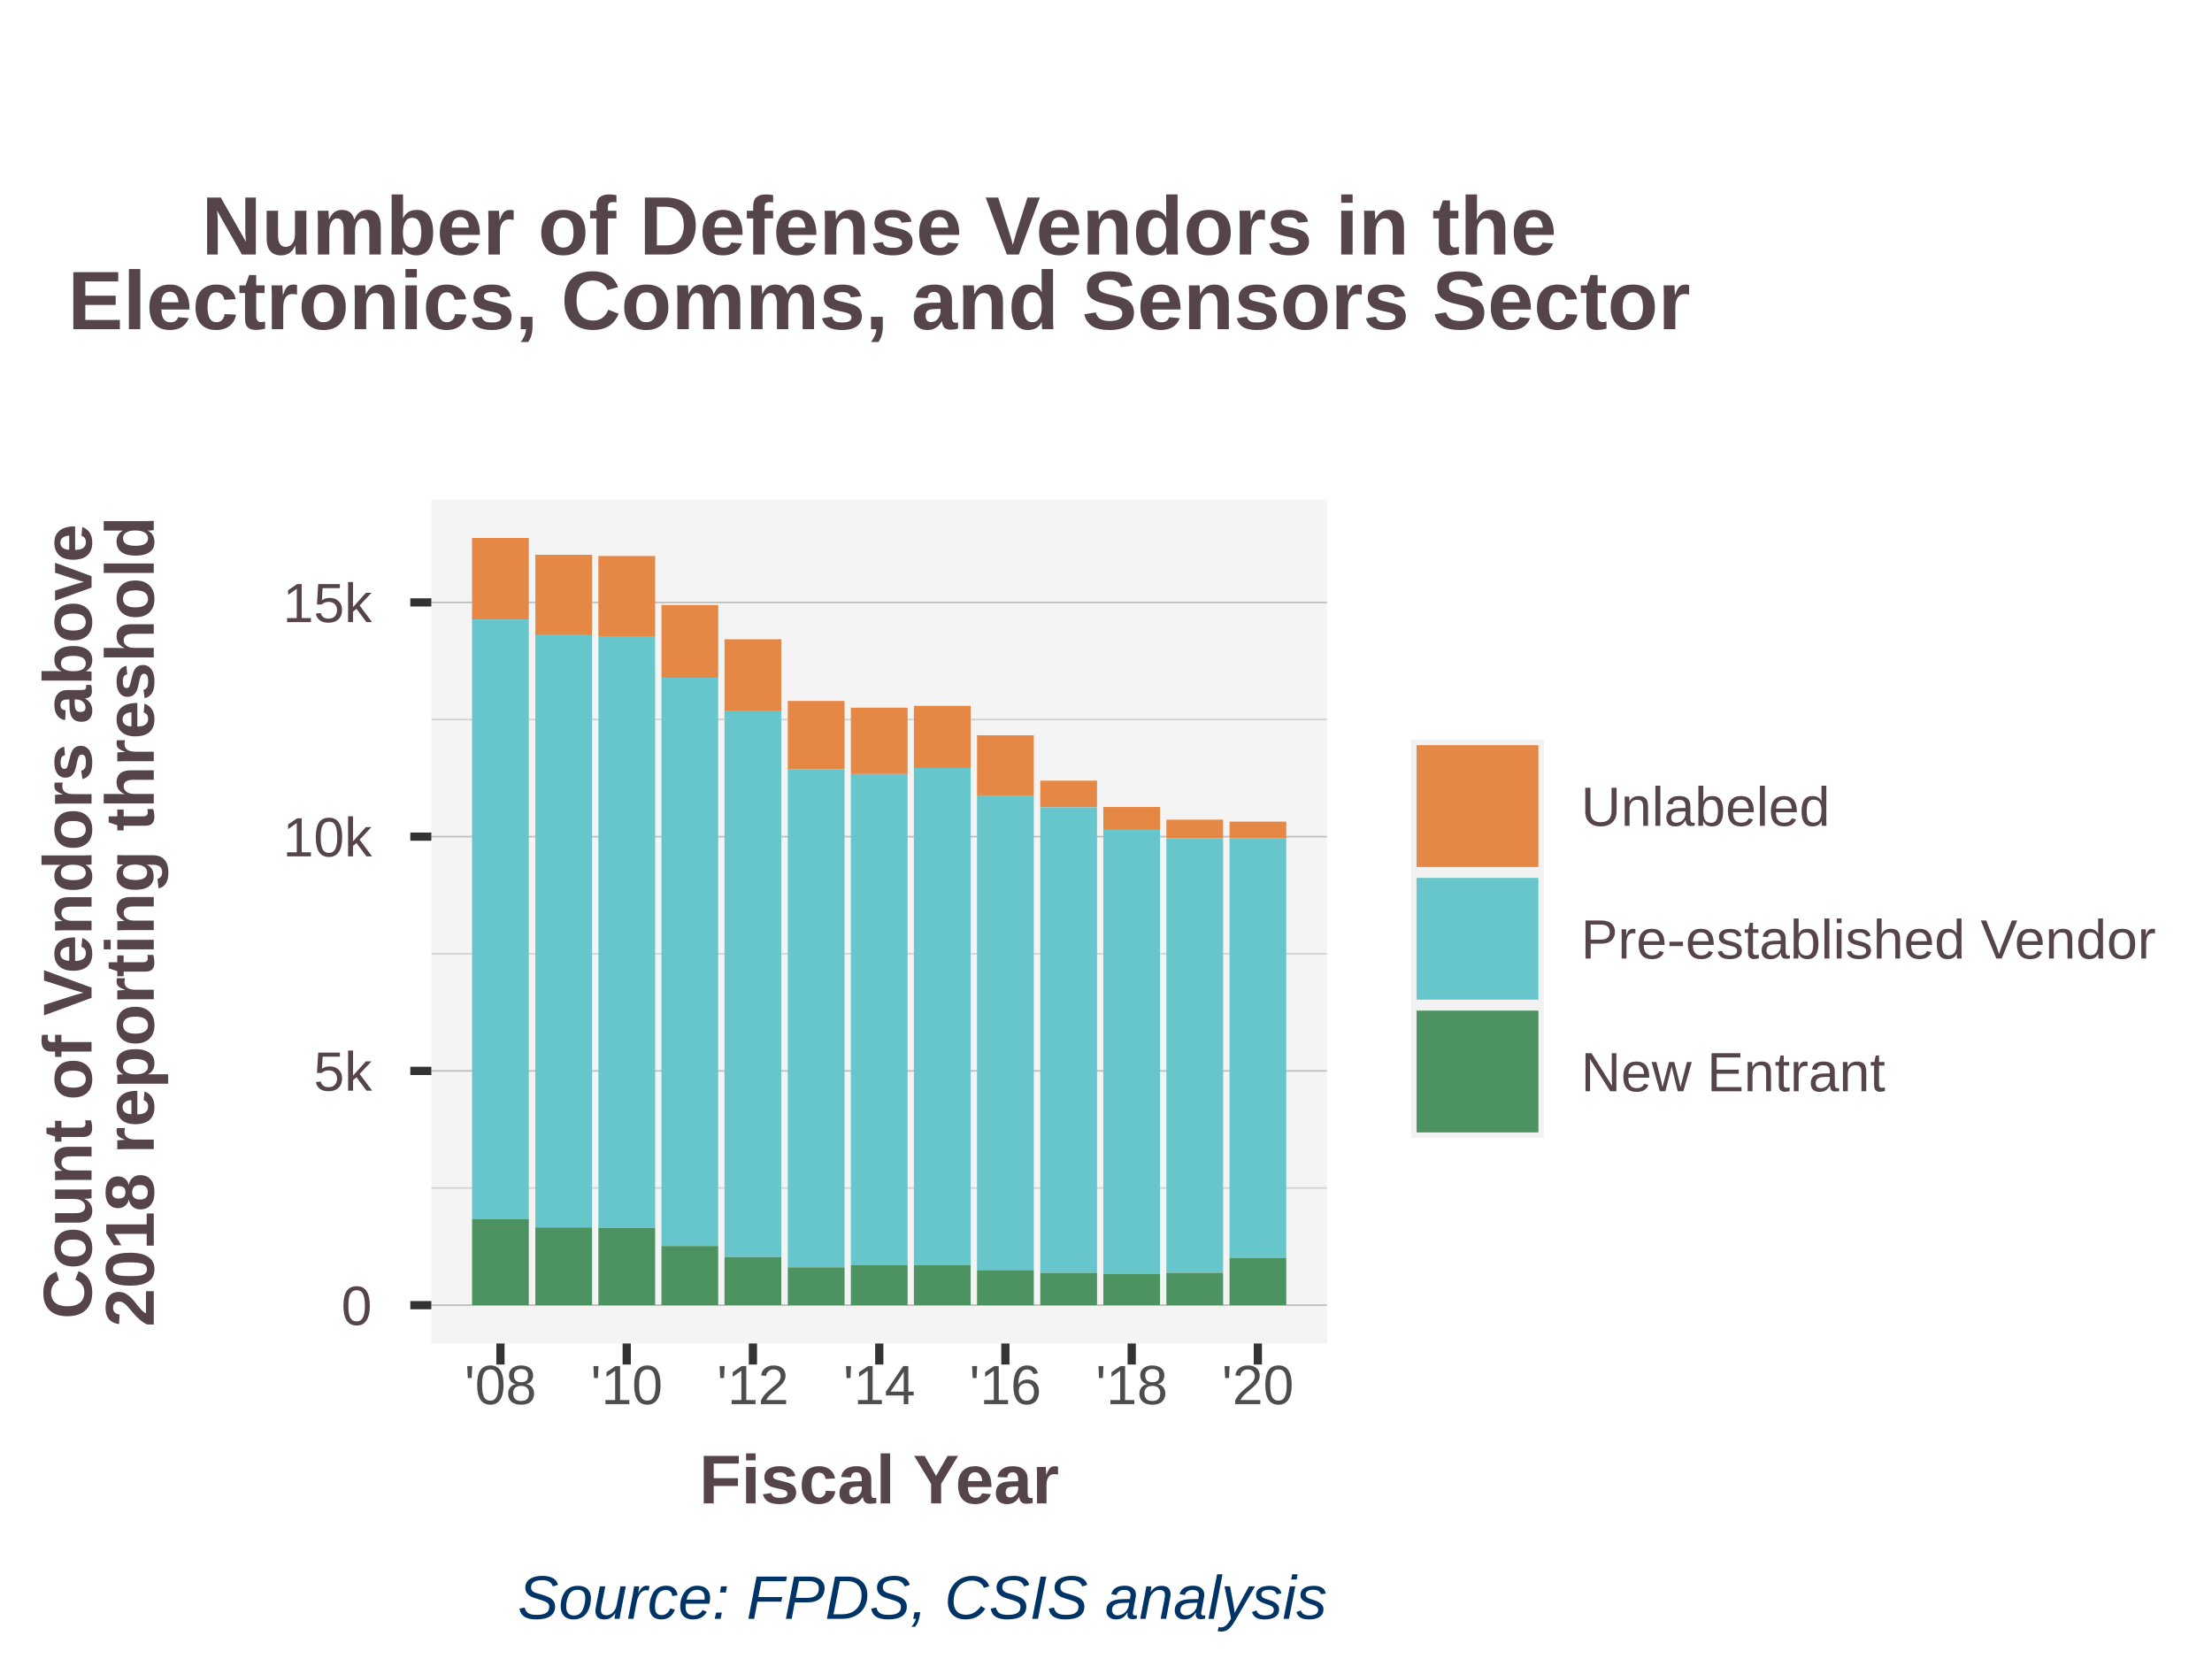
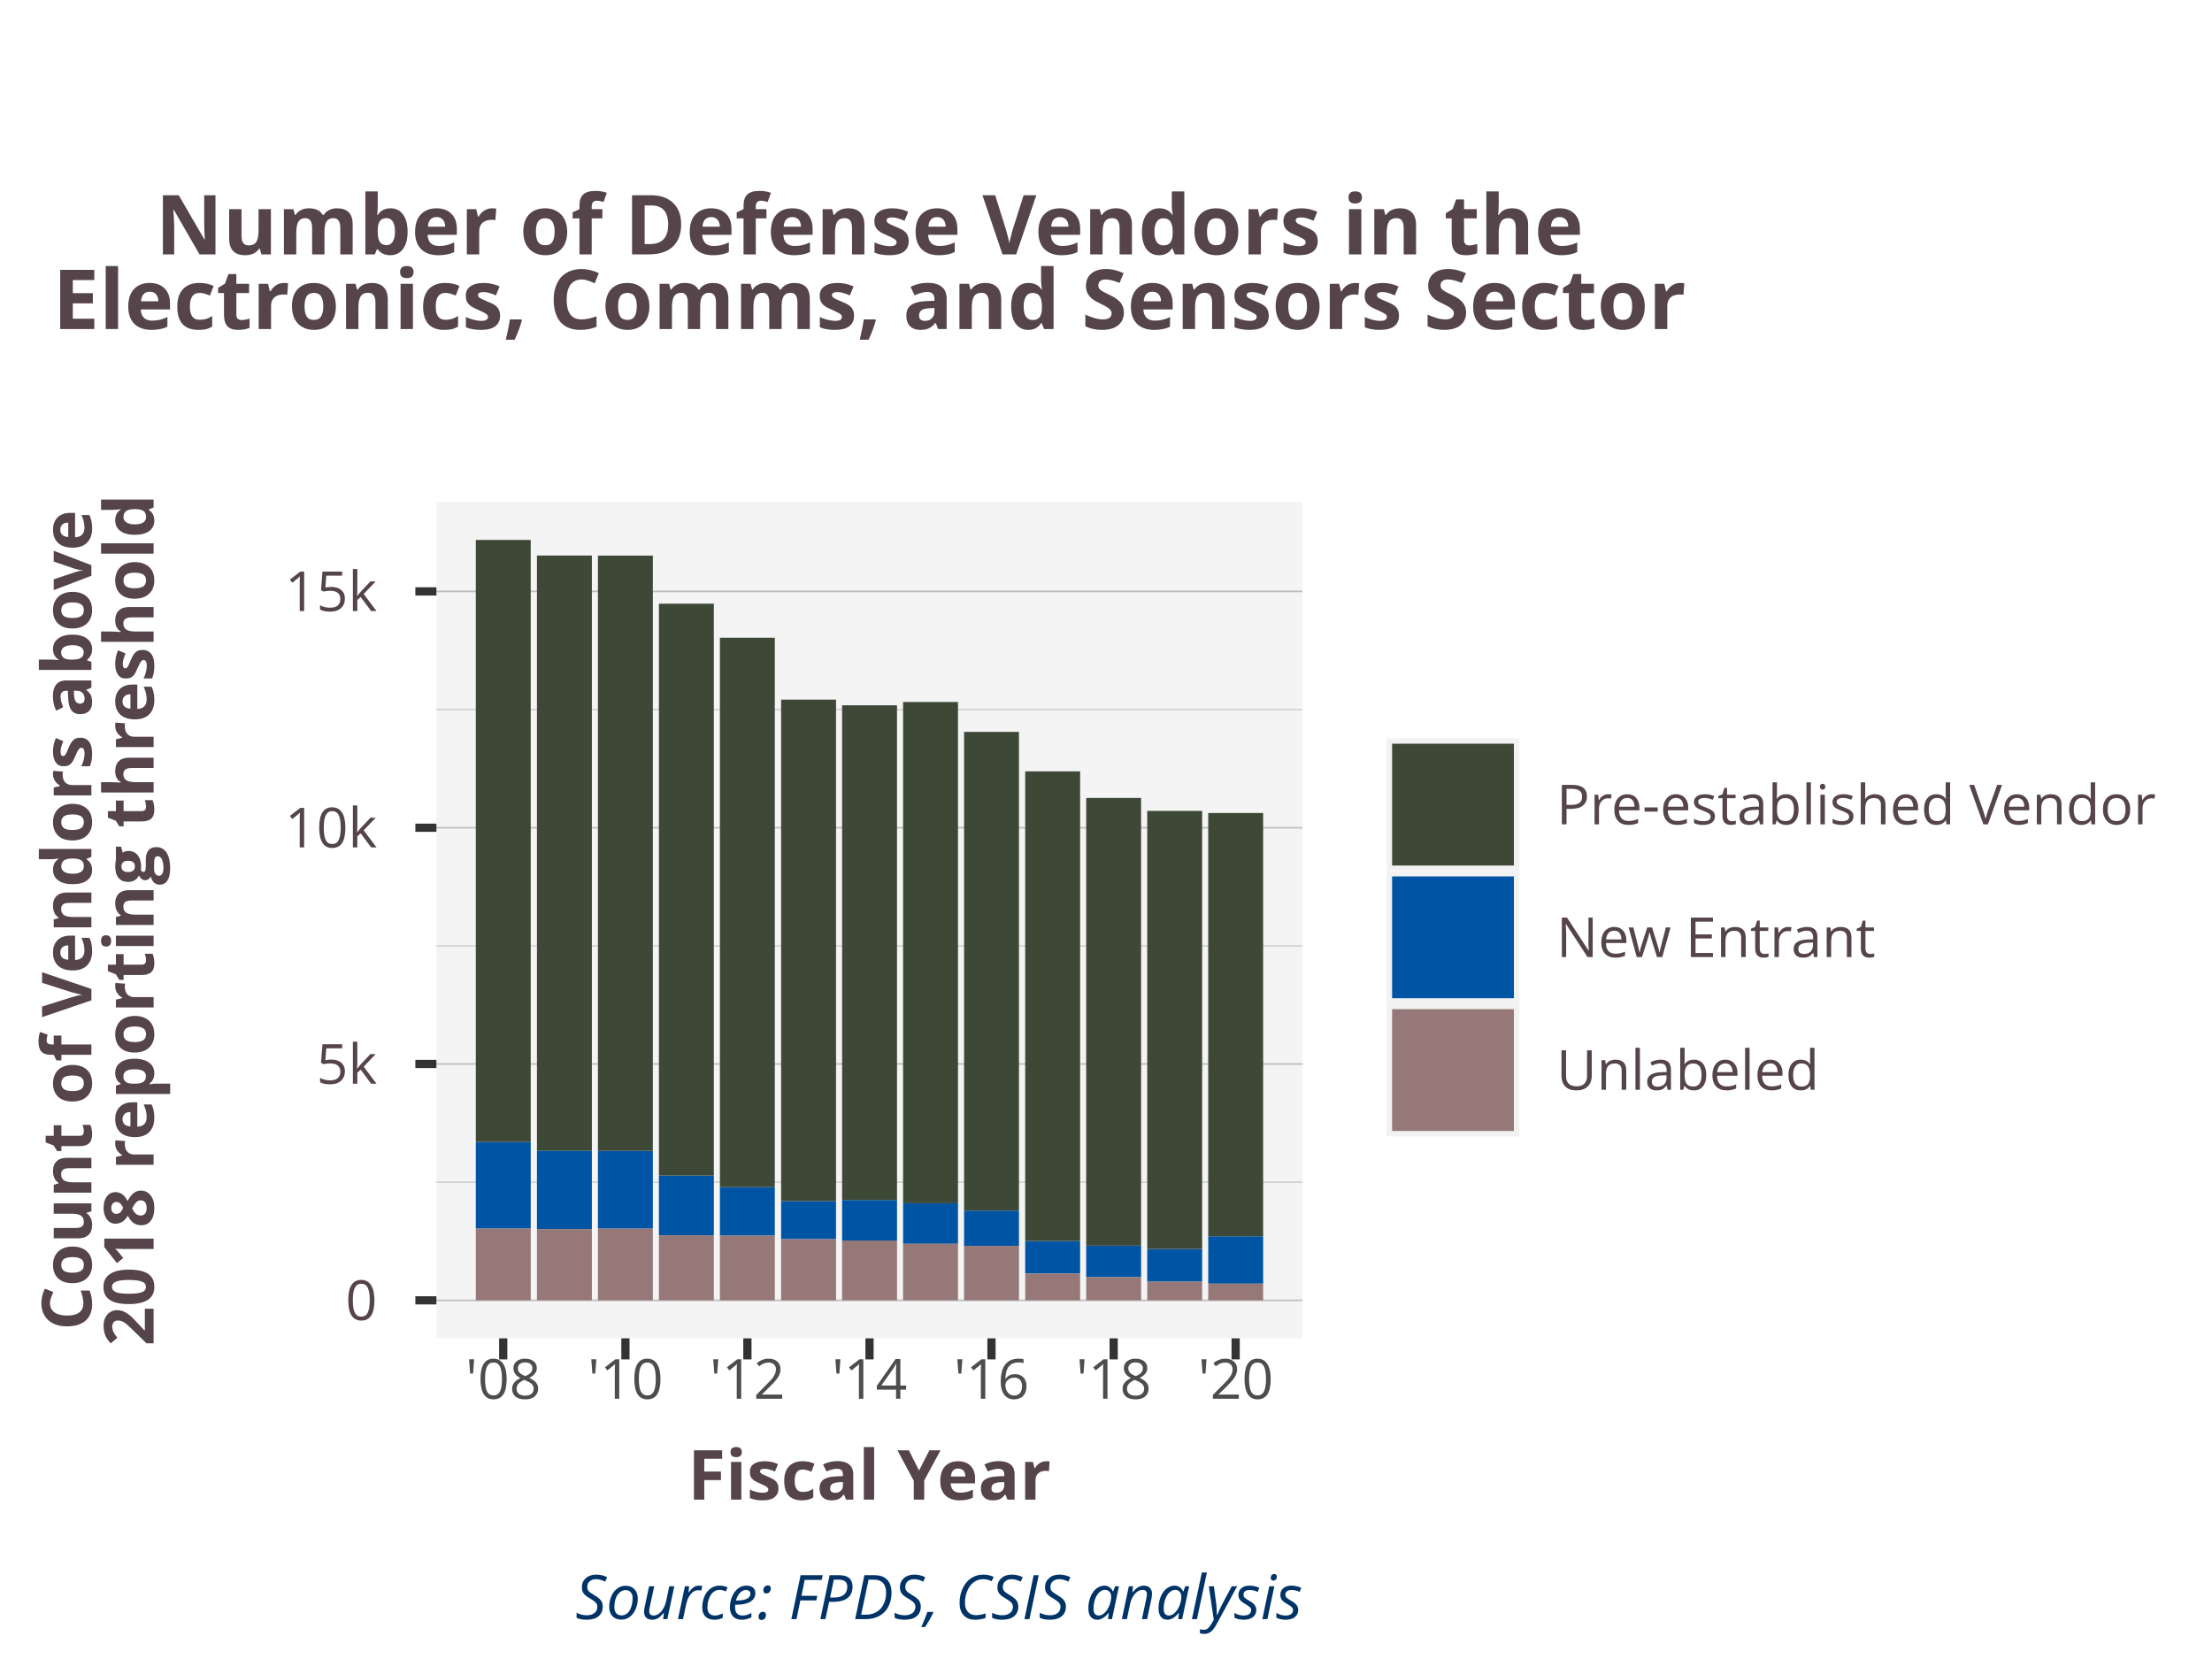
<svg xmlns="http://www.w3.org/2000/svg" class="svglite" width="288.00pt" height="216.00pt" viewBox="0 0 288.00 216.00">
  <defs>
    <style type="text/css">
    .svglite line, .svglite polyline, .svglite polygon, .svglite path, .svglite rect, .svglite circle {
      fill: none;
      stroke: #000000;
      stroke-linecap: round;
      stroke-linejoin: round;
      stroke-miterlimit: 10.00;
    }
    .svglite text {
      white-space: pre;
    }
  </style>
  </defs>
  <rect width="100%" height="100%" style="stroke: none; fill: #FFFFFF;" />
  <defs>
    <clipPath id="cpMC4wMHwyODguMDB8MC4wMHwyMTYuMDA=">
      <rect x="0.00" y="0.00" width="288.00" height="216.00" />
    </clipPath>
  </defs>
  <g clip-path="url(#cpMC4wMHwyODguMDB8MC4wMHwyMTYuMDA=)">
    <rect x="0.00" y="0.00" width="288.00" height="216.00" style="stroke-width: 1.07; stroke: #FFFFFF; fill: #FFFFFF;" />
  </g>
  <defs>
-     <clipPath id="cpNTYuMTZ8MTcyLjc3fDY1LjA1fDE3NC45Mg==">
-       <rect x="56.16" y="65.05" width="116.61" height="109.87" />
+     <clipPath id="cpNTYuODJ8MTY5LjU4fDY1LjM1fDE3NC4yNQ==">
+       <rect x="56.82" y="65.35" width="112.76" height="108.90" />
    </clipPath>
  </defs>
-   <g clip-path="url(#cpNTYuMTZ8MTcyLjc3fDY1LjA1fDE3NC45Mg==)">
-     <rect x="56.16" y="65.05" width="116.61" height="109.87" style="stroke-width: 1.07; stroke: none; fill: #F4F4F4;" />
-     <polyline points="56.16,154.68 172.77,154.68 " style="stroke-width: 0.21; stroke: #D3D3D3; stroke-linecap: butt;" />
-     <polyline points="56.16,124.18 172.77,124.18 " style="stroke-width: 0.21; stroke: #D3D3D3; stroke-linecap: butt;" />
-     <polyline points="56.16,93.68 172.77,93.68 " style="stroke-width: 0.21; stroke: #D3D3D3; stroke-linecap: butt;" />
-     <polyline points="56.16,169.93 172.77,169.93 " style="stroke-width: 0.21; stroke: #BEBEBE; stroke-linecap: butt;" />
-     <polyline points="56.16,139.43 172.77,139.43 " style="stroke-width: 0.21; stroke: #BEBEBE; stroke-linecap: butt;" />
-     <polyline points="56.16,108.93 172.77,108.93 " style="stroke-width: 0.21; stroke: #BEBEBE; stroke-linecap: butt;" />
-     <polyline points="56.16,78.43 172.77,78.43 " style="stroke-width: 0.21; stroke: #BEBEBE; stroke-linecap: butt;" />
-     <rect x="61.46" y="70.04" width="7.39" height="10.60" style="stroke-width: 1.07; stroke: none; stroke-linecap: square; stroke-linejoin: miter; fill: #E58846;" />
-     <rect x="69.70" y="72.23" width="7.39" height="10.47" style="stroke-width: 1.07; stroke: none; stroke-linecap: square; stroke-linejoin: miter; fill: #E58846;" />
-     <rect x="77.91" y="72.39" width="7.39" height="10.44" style="stroke-width: 1.07; stroke: none; stroke-linecap: square; stroke-linejoin: miter; fill: #E58846;" />
-     <rect x="86.12" y="78.77" width="7.39" height="9.47" style="stroke-width: 1.07; stroke: none; stroke-linecap: square; stroke-linejoin: miter; fill: #E58846;" />
-     <rect x="94.33" y="83.23" width="7.39" height="9.37" style="stroke-width: 1.07; stroke: none; stroke-linecap: square; stroke-linejoin: miter; fill: #E58846;" />
-     <rect x="102.57" y="91.26" width="7.39" height="8.88" style="stroke-width: 1.07; stroke: none; stroke-linecap: square; stroke-linejoin: miter; fill: #E58846;" />
-     <rect x="110.78" y="92.14" width="7.39" height="8.64" style="stroke-width: 1.07; stroke: none; stroke-linecap: square; stroke-linejoin: miter; fill: #E58846;" />
-     <rect x="118.99" y="91.90" width="7.39" height="8.09" style="stroke-width: 1.07; stroke: none; stroke-linecap: square; stroke-linejoin: miter; fill: #E58846;" />
-     <rect x="127.21" y="95.73" width="7.39" height="7.83" style="stroke-width: 1.07; stroke: none; stroke-linecap: square; stroke-linejoin: miter; fill: #E58846;" />
-     <rect x="135.44" y="101.64" width="7.39" height="3.46" style="stroke-width: 1.07; stroke: none; stroke-linecap: square; stroke-linejoin: miter; fill: #E58846;" />
-     <rect x="143.65" y="105.07" width="7.39" height="2.98" style="stroke-width: 1.07; stroke: none; stroke-linecap: square; stroke-linejoin: miter; fill: #E58846;" />
-     <rect x="151.86" y="106.72" width="7.39" height="2.41" style="stroke-width: 1.07; stroke: none; stroke-linecap: square; stroke-linejoin: miter; fill: #E58846;" />
-     <rect x="160.08" y="106.97" width="7.39" height="2.15" style="stroke-width: 1.07; stroke: none; stroke-linecap: square; stroke-linejoin: miter; fill: #E58846;" />
-     <rect x="61.46" y="80.65" width="7.39" height="78.09" style="stroke-width: 1.07; stroke: none; stroke-linecap: square; stroke-linejoin: miter; fill: #66C6CB;" />
-     <rect x="69.70" y="82.70" width="7.39" height="77.10" style="stroke-width: 1.07; stroke: none; stroke-linecap: square; stroke-linejoin: miter; fill: #66C6CB;" />
-     <rect x="77.91" y="82.83" width="7.39" height="77.05" style="stroke-width: 1.07; stroke: none; stroke-linecap: square; stroke-linejoin: miter; fill: #66C6CB;" />
-     <rect x="86.12" y="88.25" width="7.39" height="73.98" style="stroke-width: 1.07; stroke: none; stroke-linecap: square; stroke-linejoin: miter; fill: #66C6CB;" />
-     <rect x="94.33" y="92.60" width="7.39" height="71.06" style="stroke-width: 1.07; stroke: none; stroke-linecap: square; stroke-linejoin: miter; fill: #66C6CB;" />
-     <rect x="102.57" y="100.14" width="7.39" height="64.87" style="stroke-width: 1.07; stroke: none; stroke-linecap: square; stroke-linejoin: miter; fill: #66C6CB;" />
-     <rect x="110.78" y="100.78" width="7.39" height="63.92" style="stroke-width: 1.07; stroke: none; stroke-linecap: square; stroke-linejoin: miter; fill: #66C6CB;" />
-     <rect x="118.99" y="99.98" width="7.39" height="64.74" style="stroke-width: 1.07; stroke: none; stroke-linecap: square; stroke-linejoin: miter; fill: #66C6CB;" />
-     <rect x="127.21" y="103.56" width="7.39" height="61.81" style="stroke-width: 1.07; stroke: none; stroke-linecap: square; stroke-linejoin: miter; fill: #66C6CB;" />
-     <rect x="135.44" y="105.11" width="7.39" height="60.62" style="stroke-width: 1.07; stroke: none; stroke-linecap: square; stroke-linejoin: miter; fill: #66C6CB;" />
-     <rect x="143.65" y="108.05" width="7.39" height="57.80" style="stroke-width: 1.07; stroke: none; stroke-linecap: square; stroke-linejoin: miter; fill: #66C6CB;" />
-     <rect x="151.86" y="109.13" width="7.39" height="56.57" style="stroke-width: 1.07; stroke: none; stroke-linecap: square; stroke-linejoin: miter; fill: #66C6CB;" />
-     <rect x="160.08" y="109.12" width="7.39" height="54.69" style="stroke-width: 1.07; stroke: none; stroke-linecap: square; stroke-linejoin: miter; fill: #66C6CB;" />
-     <rect x="61.46" y="158.74" width="7.39" height="11.19" style="stroke-width: 1.07; stroke: none; stroke-linecap: square; stroke-linejoin: miter; fill: #4C9361;" />
-     <rect x="69.70" y="159.81" width="7.39" height="10.12" style="stroke-width: 1.07; stroke: none; stroke-linecap: square; stroke-linejoin: miter; fill: #4C9361;" />
-     <rect x="77.91" y="159.88" width="7.39" height="10.05" style="stroke-width: 1.07; stroke: none; stroke-linecap: square; stroke-linejoin: miter; fill: #4C9361;" />
-     <rect x="86.12" y="162.23" width="7.39" height="7.70" style="stroke-width: 1.07; stroke: none; stroke-linecap: square; stroke-linejoin: miter; fill: #4C9361;" />
-     <rect x="94.33" y="163.66" width="7.39" height="6.26" style="stroke-width: 1.07; stroke: none; stroke-linecap: square; stroke-linejoin: miter; fill: #4C9361;" />
-     <rect x="102.57" y="165.01" width="7.39" height="4.92" style="stroke-width: 1.07; stroke: none; stroke-linecap: square; stroke-linejoin: miter; fill: #4C9361;" />
-     <rect x="110.78" y="164.70" width="7.39" height="5.23" style="stroke-width: 1.07; stroke: none; stroke-linecap: square; stroke-linejoin: miter; fill: #4C9361;" />
-     <rect x="118.99" y="164.72" width="7.39" height="5.20" style="stroke-width: 1.07; stroke: none; stroke-linecap: square; stroke-linejoin: miter; fill: #4C9361;" />
-     <rect x="127.21" y="165.37" width="7.39" height="4.56" style="stroke-width: 1.07; stroke: none; stroke-linecap: square; stroke-linejoin: miter; fill: #4C9361;" />
-     <rect x="135.44" y="165.73" width="7.39" height="4.20" style="stroke-width: 1.07; stroke: none; stroke-linecap: square; stroke-linejoin: miter; fill: #4C9361;" />
-     <rect x="143.65" y="165.85" width="7.39" height="4.07" style="stroke-width: 1.07; stroke: none; stroke-linecap: square; stroke-linejoin: miter; fill: #4C9361;" />
-     <rect x="151.86" y="165.71" width="7.39" height="4.22" style="stroke-width: 1.07; stroke: none; stroke-linecap: square; stroke-linejoin: miter; fill: #4C9361;" />
-     <rect x="160.08" y="163.81" width="7.39" height="6.12" style="stroke-width: 1.07; stroke: none; stroke-linecap: square; stroke-linejoin: miter; fill: #4C9361;" />
+   <g clip-path="url(#cpNTYuODJ8MTY5LjU4fDY1LjM1fDE3NC4yNQ==)">
+     <rect x="56.82" y="65.35" width="112.76" height="108.90" style="stroke-width: 1.07; stroke: none; fill: #F4F4F4;" />
+     <polyline points="56.82,153.92 169.58,153.92 " style="stroke-width: 0.21; stroke: #D3D3D3; stroke-linecap: butt;" />
+     <polyline points="56.82,123.15 169.58,123.15 " style="stroke-width: 0.21; stroke: #D3D3D3; stroke-linecap: butt;" />
+     <polyline points="56.82,92.38 169.58,92.38 " style="stroke-width: 0.21; stroke: #D3D3D3; stroke-linecap: butt;" />
+     <polyline points="56.82,169.30 169.58,169.30 " style="stroke-width: 0.21; stroke: #BEBEBE; stroke-linecap: butt;" />
+     <polyline points="56.82,138.53 169.58,138.53 " style="stroke-width: 0.21; stroke: #BEBEBE; stroke-linecap: butt;" />
+     <polyline points="56.82,107.77 169.58,107.77 " style="stroke-width: 0.21; stroke: #BEBEBE; stroke-linecap: butt;" />
+     <polyline points="56.82,77.00 169.58,77.00 " style="stroke-width: 0.21; stroke: #BEBEBE; stroke-linecap: butt;" />
+     <rect x="61.95" y="148.68" width="7.15" height="11.28" style="stroke-width: 1.07; stroke: none; stroke-linecap: square; stroke-linejoin: miter; fill: #0054A4;" />
+     <rect x="69.91" y="149.81" width="7.15" height="10.22" style="stroke-width: 1.07; stroke: none; stroke-linecap: square; stroke-linejoin: miter; fill: #0054A4;" />
+     <rect x="77.85" y="149.84" width="7.15" height="10.13" style="stroke-width: 1.07; stroke: none; stroke-linecap: square; stroke-linejoin: miter; fill: #0054A4;" />
+     <rect x="85.79" y="153.06" width="7.15" height="7.77" style="stroke-width: 1.07; stroke: none; stroke-linecap: square; stroke-linejoin: miter; fill: #0054A4;" />
+     <rect x="93.73" y="154.56" width="7.15" height="6.32" style="stroke-width: 1.07; stroke: none; stroke-linecap: square; stroke-linejoin: miter; fill: #0054A4;" />
+     <rect x="101.70" y="156.39" width="7.15" height="4.95" style="stroke-width: 1.07; stroke: none; stroke-linecap: square; stroke-linejoin: miter; fill: #0054A4;" />
+     <rect x="109.64" y="156.24" width="7.15" height="5.27" style="stroke-width: 1.07; stroke: none; stroke-linecap: square; stroke-linejoin: miter; fill: #0054A4;" />
+     <rect x="117.58" y="156.66" width="7.15" height="5.28" style="stroke-width: 1.07; stroke: none; stroke-linecap: square; stroke-linejoin: miter; fill: #0054A4;" />
+     <rect x="125.52" y="157.62" width="7.15" height="4.60" style="stroke-width: 1.07; stroke: none; stroke-linecap: square; stroke-linejoin: miter; fill: #0054A4;" />
+     <rect x="133.48" y="161.58" width="7.15" height="4.23" style="stroke-width: 1.07; stroke: none; stroke-linecap: square; stroke-linejoin: miter; fill: #0054A4;" />
+     <rect x="141.42" y="162.18" width="7.15" height="4.11" style="stroke-width: 1.07; stroke: none; stroke-linecap: square; stroke-linejoin: miter; fill: #0054A4;" />
+     <rect x="149.37" y="162.61" width="7.15" height="4.26" style="stroke-width: 1.07; stroke: none; stroke-linecap: square; stroke-linejoin: miter; fill: #0054A4;" />
+     <rect x="157.31" y="160.96" width="7.15" height="6.17" style="stroke-width: 1.07; stroke: none; stroke-linecap: square; stroke-linejoin: miter; fill: #0054A4;" />
+     <rect x="61.95" y="70.30" width="7.15" height="78.38" style="stroke-width: 1.07; stroke: none; stroke-linecap: square; stroke-linejoin: miter; fill: #3D4936;" />
+     <rect x="69.91" y="72.33" width="7.15" height="77.49" style="stroke-width: 1.07; stroke: none; stroke-linecap: square; stroke-linejoin: miter; fill: #3D4936;" />
+     <rect x="77.85" y="72.34" width="7.15" height="77.50" style="stroke-width: 1.07; stroke: none; stroke-linecap: square; stroke-linejoin: miter; fill: #3D4936;" />
+     <rect x="85.79" y="78.60" width="7.15" height="74.46" style="stroke-width: 1.07; stroke: none; stroke-linecap: square; stroke-linejoin: miter; fill: #3D4936;" />
+     <rect x="93.73" y="83.03" width="7.15" height="71.53" style="stroke-width: 1.07; stroke: none; stroke-linecap: square; stroke-linejoin: miter; fill: #3D4936;" />
+     <rect x="101.70" y="91.09" width="7.15" height="65.30" style="stroke-width: 1.07; stroke: none; stroke-linecap: square; stroke-linejoin: miter; fill: #3D4936;" />
+     <rect x="109.64" y="91.83" width="7.15" height="64.41" style="stroke-width: 1.07; stroke: none; stroke-linecap: square; stroke-linejoin: miter; fill: #3D4936;" />
+     <rect x="117.58" y="91.40" width="7.15" height="65.26" style="stroke-width: 1.07; stroke: none; stroke-linecap: square; stroke-linejoin: miter; fill: #3D4936;" />
+     <rect x="125.52" y="95.29" width="7.15" height="62.32" style="stroke-width: 1.07; stroke: none; stroke-linecap: square; stroke-linejoin: miter; fill: #3D4936;" />
+     <rect x="133.48" y="100.43" width="7.15" height="61.15" style="stroke-width: 1.07; stroke: none; stroke-linecap: square; stroke-linejoin: miter; fill: #3D4936;" />
+     <rect x="141.42" y="103.89" width="7.15" height="58.29" style="stroke-width: 1.07; stroke: none; stroke-linecap: square; stroke-linejoin: miter; fill: #3D4936;" />
+     <rect x="149.37" y="105.58" width="7.15" height="57.03" style="stroke-width: 1.07; stroke: none; stroke-linecap: square; stroke-linejoin: miter; fill: #3D4936;" />
+     <rect x="157.31" y="105.85" width="7.15" height="55.11" style="stroke-width: 1.07; stroke: none; stroke-linecap: square; stroke-linejoin: miter; fill: #3D4936;" />
+     <rect x="61.95" y="159.96" width="7.15" height="9.34" style="stroke-width: 1.07; stroke: none; stroke-linecap: square; stroke-linejoin: miter; fill: #967878;" />
+     <rect x="69.91" y="160.03" width="7.15" height="9.27" style="stroke-width: 1.07; stroke: none; stroke-linecap: square; stroke-linejoin: miter; fill: #967878;" />
+     <rect x="77.85" y="159.97" width="7.15" height="9.33" style="stroke-width: 1.07; stroke: none; stroke-linecap: square; stroke-linejoin: miter; fill: #967878;" />
+     <rect x="85.79" y="160.83" width="7.15" height="8.47" style="stroke-width: 1.07; stroke: none; stroke-linecap: square; stroke-linejoin: miter; fill: #967878;" />
+     <rect x="93.73" y="160.88" width="7.15" height="8.42" style="stroke-width: 1.07; stroke: none; stroke-linecap: square; stroke-linejoin: miter; fill: #967878;" />
+     <rect x="101.70" y="161.34" width="7.15" height="7.96" style="stroke-width: 1.07; stroke: none; stroke-linecap: square; stroke-linejoin: miter; fill: #967878;" />
+     <rect x="109.64" y="161.51" width="7.15" height="7.79" style="stroke-width: 1.07; stroke: none; stroke-linecap: square; stroke-linejoin: miter; fill: #967878;" />
+     <rect x="117.58" y="161.94" width="7.15" height="7.36" style="stroke-width: 1.07; stroke: none; stroke-linecap: square; stroke-linejoin: miter; fill: #967878;" />
+     <rect x="125.52" y="162.21" width="7.15" height="7.09" style="stroke-width: 1.07; stroke: none; stroke-linecap: square; stroke-linejoin: miter; fill: #967878;" />
+     <rect x="133.48" y="165.81" width="7.15" height="3.49" style="stroke-width: 1.07; stroke: none; stroke-linecap: square; stroke-linejoin: miter; fill: #967878;" />
+     <rect x="141.42" y="166.29" width="7.15" height="3.01" style="stroke-width: 1.07; stroke: none; stroke-linecap: square; stroke-linejoin: miter; fill: #967878;" />
+     <rect x="149.37" y="166.87" width="7.15" height="2.43" style="stroke-width: 1.07; stroke: none; stroke-linecap: square; stroke-linejoin: miter; fill: #967878;" />
+     <rect x="157.31" y="167.13" width="7.15" height="2.17" style="stroke-width: 1.07; stroke: none; stroke-linecap: square; stroke-linejoin: miter; fill: #967878;" />
  </g>
  <g clip-path="url(#cpMC4wMHwyODguMDB8MC4wMHwyMTYuMDA=)">
-     <text x="48.44" y="172.50" text-anchor="end" style="font-size: 7.20px;fill: #554449; font-family: &quot;Arial&quot;;" textLength="4.00px" lengthAdjust="spacingAndGlyphs">0</text>
-     <text x="48.44" y="142.00" text-anchor="end" style="font-size: 7.20px;fill: #554449; font-family: &quot;Arial&quot;;" textLength="7.59px" lengthAdjust="spacingAndGlyphs">5k</text>
-     <text x="48.44" y="111.50" text-anchor="end" style="font-size: 7.20px;fill: #554449; font-family: &quot;Arial&quot;;" textLength="11.58px" lengthAdjust="spacingAndGlyphs">10k</text>
-     <text x="48.44" y="81.00" text-anchor="end" style="font-size: 7.20px;fill: #554449; font-family: &quot;Arial&quot;;" textLength="11.58px" lengthAdjust="spacingAndGlyphs">15k</text>
-     <polyline points="53.42,169.93 56.16,169.93 " style="stroke-width: 1.07; stroke: #333333; stroke-linecap: butt;" />
-     <polyline points="53.42,139.43 56.16,139.43 " style="stroke-width: 1.07; stroke: #333333; stroke-linecap: butt;" />
-     <polyline points="53.42,108.93 56.16,108.93 " style="stroke-width: 1.07; stroke: #333333; stroke-linecap: butt;" />
-     <polyline points="53.42,78.43 56.16,78.43 " style="stroke-width: 1.07; stroke: #333333; stroke-linecap: butt;" />
-     <polyline points="65.16,177.66 65.16,174.92 " style="stroke-width: 1.07; stroke: #333333; stroke-linecap: butt;" />
-     <polyline points="81.60,177.66 81.60,174.92 " style="stroke-width: 1.07; stroke: #333333; stroke-linecap: butt;" />
-     <polyline points="98.03,177.66 98.03,174.92 " style="stroke-width: 1.07; stroke: #333333; stroke-linecap: butt;" />
-     <polyline points="114.48,177.66 114.48,174.92 " style="stroke-width: 1.07; stroke: #333333; stroke-linecap: butt;" />
-     <polyline points="130.90,177.66 130.90,174.92 " style="stroke-width: 1.07; stroke: #333333; stroke-linecap: butt;" />
-     <polyline points="147.35,177.66 147.35,174.92 " style="stroke-width: 1.07; stroke: #333333; stroke-linecap: butt;" />
-     <polyline points="163.77,177.66 163.77,174.92 " style="stroke-width: 1.07; stroke: #333333; stroke-linecap: butt;" />
-     <text x="65.16" y="182.81" text-anchor="middle" style="font-size: 7.20px;fill: #4D4D4D; font-family: &quot;Arial&quot;;" textLength="9.37px" lengthAdjust="spacingAndGlyphs">'08</text>
-     <text x="81.60" y="182.81" text-anchor="middle" style="font-size: 7.20px;fill: #4D4D4D; font-family: &quot;Arial&quot;;" textLength="9.37px" lengthAdjust="spacingAndGlyphs">'10</text>
-     <text x="98.03" y="182.81" text-anchor="middle" style="font-size: 7.20px;fill: #4D4D4D; font-family: &quot;Arial&quot;;" textLength="9.37px" lengthAdjust="spacingAndGlyphs">'12</text>
-     <text x="114.48" y="182.81" text-anchor="middle" style="font-size: 7.20px;fill: #4D4D4D; font-family: &quot;Arial&quot;;" textLength="9.37px" lengthAdjust="spacingAndGlyphs">'14</text>
-     <text x="130.90" y="182.81" text-anchor="middle" style="font-size: 7.20px;fill: #4D4D4D; font-family: &quot;Arial&quot;;" textLength="9.37px" lengthAdjust="spacingAndGlyphs">'16</text>
-     <text x="147.35" y="182.81" text-anchor="middle" style="font-size: 7.20px;fill: #4D4D4D; font-family: &quot;Arial&quot;;" textLength="9.37px" lengthAdjust="spacingAndGlyphs">'18</text>
-     <text x="163.77" y="182.81" text-anchor="middle" style="font-size: 7.20px;fill: #4D4D4D; font-family: &quot;Arial&quot;;" textLength="9.37px" lengthAdjust="spacingAndGlyphs">'20</text>
-     <text x="114.46" y="195.74" text-anchor="middle" style="font-size: 9.00px; font-weight: bold;fill: #554449; font-family: &quot;Arial&quot;;" textLength="46.86px" lengthAdjust="spacingAndGlyphs">Fiscal Year</text>
-     <text transform="translate(11.92,119.99) rotate(-90)" text-anchor="middle" style="font-size: 9.00px; font-weight: bold;fill: #554449; font-family: &quot;Arial&quot;;" textLength="103.52px" lengthAdjust="spacingAndGlyphs">Count of Vendors above</text>
-     <text transform="translate(20.02,119.99) rotate(-90)" text-anchor="middle" style="font-size: 9.00px; font-weight: bold;fill: #554449; font-family: &quot;Arial&quot;;" textLength="105.52px" lengthAdjust="spacingAndGlyphs">2018 reporting threshold</text>
-     <rect x="183.73" y="91.82" width="98.79" height="56.32" style="stroke-width: 1.07; stroke: none; fill: #FFFFFF;" />
-     <rect x="183.73" y="96.31" width="17.28" height="17.28" style="stroke-width: 1.07; stroke: none; fill: #F2F2F2;" />
-     <rect x="184.44" y="97.02" width="15.86" height="15.86" style="stroke-width: 1.07; stroke: none; stroke-linecap: square; stroke-linejoin: miter; fill: #E58846;" />
-     <rect x="183.73" y="113.59" width="17.28" height="17.28" style="stroke-width: 1.07; stroke: none; fill: #F2F2F2;" />
-     <rect x="184.44" y="114.30" width="15.86" height="15.86" style="stroke-width: 1.07; stroke: none; stroke-linecap: square; stroke-linejoin: miter; fill: #66C6CB;" />
-     <rect x="183.73" y="130.87" width="17.28" height="17.28" style="stroke-width: 1.07; stroke: none; fill: #F2F2F2;" />
-     <rect x="184.44" y="131.58" width="15.86" height="15.86" style="stroke-width: 1.07; stroke: none; stroke-linecap: square; stroke-linejoin: miter; fill: #4C9361;" />
-     <text x="205.84" y="107.52" style="font-size: 7.20px;fill: #554449; font-family: &quot;Arial&quot;;" textLength="32.36px" lengthAdjust="spacingAndGlyphs">Unlabeled</text>
-     <text x="205.84" y="124.80" style="font-size: 7.20px;fill: #554449; font-family: &quot;Arial&quot;;" textLength="74.69px" lengthAdjust="spacingAndGlyphs">Pre-established Vendor</text>
-     <text x="205.84" y="142.08" style="font-size: 7.20px;fill: #554449; font-family: &quot;Arial&quot;;" textLength="39.54px" lengthAdjust="spacingAndGlyphs">New Entrant</text>
-     <text x="114.46" y="33.14" text-anchor="middle" style="font-size: 10.80px; font-weight: bold;fill: #554449; font-family: &quot;Arial&quot;;" textLength="176.42px" lengthAdjust="spacingAndGlyphs">Number of Defense Vendors in the</text>
-     <text x="114.46" y="42.86" text-anchor="middle" style="font-size: 10.80px; font-weight: bold;fill: #554449; font-family: &quot;Arial&quot;;" textLength="211.26px" lengthAdjust="spacingAndGlyphs">Electronics, Comms, and Sensors Sector</text>
-     <text x="172.77" y="210.77" text-anchor="end" style="font-size: 8.00px; font-style: italic;fill: #003366; font-family: &quot;Arial&quot;;" textLength="105.39px" lengthAdjust="spacingAndGlyphs">Source: FPDS, CSIS analysis</text>
+     <text x="49.10" y="171.86" text-anchor="end" style="font-size: 7.20px;fill: #554449; font-family: &quot;Open Sans&quot;;" textLength="4.11px" lengthAdjust="spacingAndGlyphs">0</text>
+     <text x="49.10" y="141.10" text-anchor="end" style="font-size: 7.20px;fill: #554449; font-family: &quot;Open Sans&quot;;" textLength="7.88px" lengthAdjust="spacingAndGlyphs">5k</text>
+     <text x="49.10" y="110.33" text-anchor="end" style="font-size: 7.20px;fill: #554449; font-family: &quot;Open Sans&quot;;" textLength="12.00px" lengthAdjust="spacingAndGlyphs">10k</text>
+     <text x="49.10" y="79.56" text-anchor="end" style="font-size: 7.20px;fill: #554449; font-family: &quot;Open Sans&quot;;" textLength="12.00px" lengthAdjust="spacingAndGlyphs">15k</text>
+     <polyline points="54.08,169.30 56.82,169.30 " style="stroke-width: 1.07; stroke: #333333; stroke-linecap: butt;" />
+     <polyline points="54.08,138.53 56.82,138.53 " style="stroke-width: 1.07; stroke: #333333; stroke-linecap: butt;" />
+     <polyline points="54.08,107.77 56.82,107.77 " style="stroke-width: 1.07; stroke: #333333; stroke-linecap: butt;" />
+     <polyline points="54.08,77.00 56.82,77.00 " style="stroke-width: 1.07; stroke: #333333; stroke-linecap: butt;" />
+     <polyline points="65.52,176.99 65.52,174.25 " style="stroke-width: 1.07; stroke: #333333; stroke-linecap: butt;" />
+     <polyline points="81.43,176.99 81.43,174.25 " style="stroke-width: 1.07; stroke: #333333; stroke-linecap: butt;" />
+     <polyline points="97.31,176.99 97.31,174.25 " style="stroke-width: 1.07; stroke: #333333; stroke-linecap: butt;" />
+     <polyline points="113.21,176.99 113.21,174.25 " style="stroke-width: 1.07; stroke: #333333; stroke-linecap: butt;" />
+     <polyline points="129.09,176.99 129.09,174.25 " style="stroke-width: 1.07; stroke: #333333; stroke-linecap: butt;" />
+     <polyline points="145.00,176.99 145.00,174.25 " style="stroke-width: 1.07; stroke: #333333; stroke-linecap: butt;" />
+     <polyline points="160.88,176.99 160.88,174.25 " style="stroke-width: 1.07; stroke: #333333; stroke-linecap: butt;" />
+     <text x="65.52" y="182.12" text-anchor="middle" style="font-size: 7.20px;fill: #4D4D4D; font-family: &quot;Open Sans&quot;;" textLength="9.81px" lengthAdjust="spacingAndGlyphs">'08</text>
+     <text x="81.43" y="182.12" text-anchor="middle" style="font-size: 7.20px;fill: #4D4D4D; font-family: &quot;Open Sans&quot;;" textLength="9.81px" lengthAdjust="spacingAndGlyphs">'10</text>
+     <text x="97.31" y="182.12" text-anchor="middle" style="font-size: 7.20px;fill: #4D4D4D; font-family: &quot;Open Sans&quot;;" textLength="9.81px" lengthAdjust="spacingAndGlyphs">'12</text>
+     <text x="113.21" y="182.12" text-anchor="middle" style="font-size: 7.20px;fill: #4D4D4D; font-family: &quot;Open Sans&quot;;" textLength="9.81px" lengthAdjust="spacingAndGlyphs">'14</text>
+     <text x="129.09" y="182.12" text-anchor="middle" style="font-size: 7.20px;fill: #4D4D4D; font-family: &quot;Open Sans&quot;;" textLength="9.81px" lengthAdjust="spacingAndGlyphs">'16</text>
+     <text x="145.00" y="182.12" text-anchor="middle" style="font-size: 7.20px;fill: #4D4D4D; font-family: &quot;Open Sans&quot;;" textLength="9.81px" lengthAdjust="spacingAndGlyphs">'18</text>
+     <text x="160.88" y="182.12" text-anchor="middle" style="font-size: 7.20px;fill: #4D4D4D; font-family: &quot;Open Sans&quot;;" textLength="9.81px" lengthAdjust="spacingAndGlyphs">'20</text>
+     <text x="113.20" y="195.25" text-anchor="middle" style="font-size: 9.00px; font-weight: bold;fill: #554449; font-family: &quot;Open Sans&quot;;" textLength="47.32px" lengthAdjust="spacingAndGlyphs">Fiscal Year</text>
+     <text transform="translate(11.90,119.80) rotate(-90)" text-anchor="middle" style="font-size: 9.00px; font-weight: bold;fill: #554449; font-family: &quot;Open Sans&quot;;" textLength="106.83px" lengthAdjust="spacingAndGlyphs">Count of Vendors above</text>
+     <text transform="translate(20.00,119.80) rotate(-90)" text-anchor="middle" style="font-size: 9.00px; font-weight: bold;fill: #554449; font-family: &quot;Open Sans&quot;;" textLength="110.94px" lengthAdjust="spacingAndGlyphs">2018 reporting threshold</text>
+     <rect x="180.54" y="91.64" width="101.98" height="56.32" style="stroke-width: 1.07; stroke: none; fill: #FFFFFF;" />
+     <rect x="180.54" y="96.12" width="17.28" height="17.28" style="stroke-width: 1.07; stroke: none; fill: #F2F2F2;" />
+     <rect x="181.25" y="96.83" width="15.86" height="15.86" style="stroke-width: 1.07; stroke: none; stroke-linecap: square; stroke-linejoin: miter; fill: #3D4936;" />
+     <rect x="180.54" y="113.40" width="17.28" height="17.28" style="stroke-width: 1.07; stroke: none; fill: #F2F2F2;" />
+     <rect x="181.25" y="114.11" width="15.86" height="15.86" style="stroke-width: 1.07; stroke: none; stroke-linecap: square; stroke-linejoin: miter; fill: #0054A4;" />
+     <rect x="180.54" y="130.68" width="17.28" height="17.28" style="stroke-width: 1.07; stroke: none; fill: #F2F2F2;" />
+     <rect x="181.25" y="131.39" width="15.86" height="15.86" style="stroke-width: 1.07; stroke: none; stroke-linecap: square; stroke-linejoin: miter; fill: #967878;" />
+     <text x="202.65" y="107.33" style="font-size: 7.20px;fill: #554449; font-family: &quot;Open Sans&quot;;" textLength="77.88px" lengthAdjust="spacingAndGlyphs">Pre-established Vendor</text>
+     <text x="202.65" y="124.61" style="font-size: 7.20px;fill: #554449; font-family: &quot;Open Sans&quot;;" textLength="41.43px" lengthAdjust="spacingAndGlyphs">New Entrant</text>
+     <text x="202.65" y="141.89" style="font-size: 7.20px;fill: #554449; font-family: &quot;Open Sans&quot;;" textLength="34.15px" lengthAdjust="spacingAndGlyphs">Unlabeled</text>
+     <text x="113.20" y="33.12" text-anchor="middle" style="font-size: 10.80px; font-weight: bold;fill: #554449; font-family: &quot;Open Sans&quot;;" textLength="185.93px" lengthAdjust="spacingAndGlyphs">Number of Defense Vendors in the</text>
+     <text x="113.20" y="42.84" text-anchor="middle" style="font-size: 10.80px; font-weight: bold;fill: #554449; font-family: &quot;Open Sans&quot;;" textLength="212.68px" lengthAdjust="spacingAndGlyphs">Electronics, Comms, and Sensors Sector</text>
+     <text x="169.58" y="210.81" text-anchor="end" style="font-size: 8.00px; font-style: italic;fill: #003366; font-family: &quot;Open Sans&quot;;" textLength="94.68px" lengthAdjust="spacingAndGlyphs">Source: FPDS, CSIS analysis</text>
  </g>
</svg>
